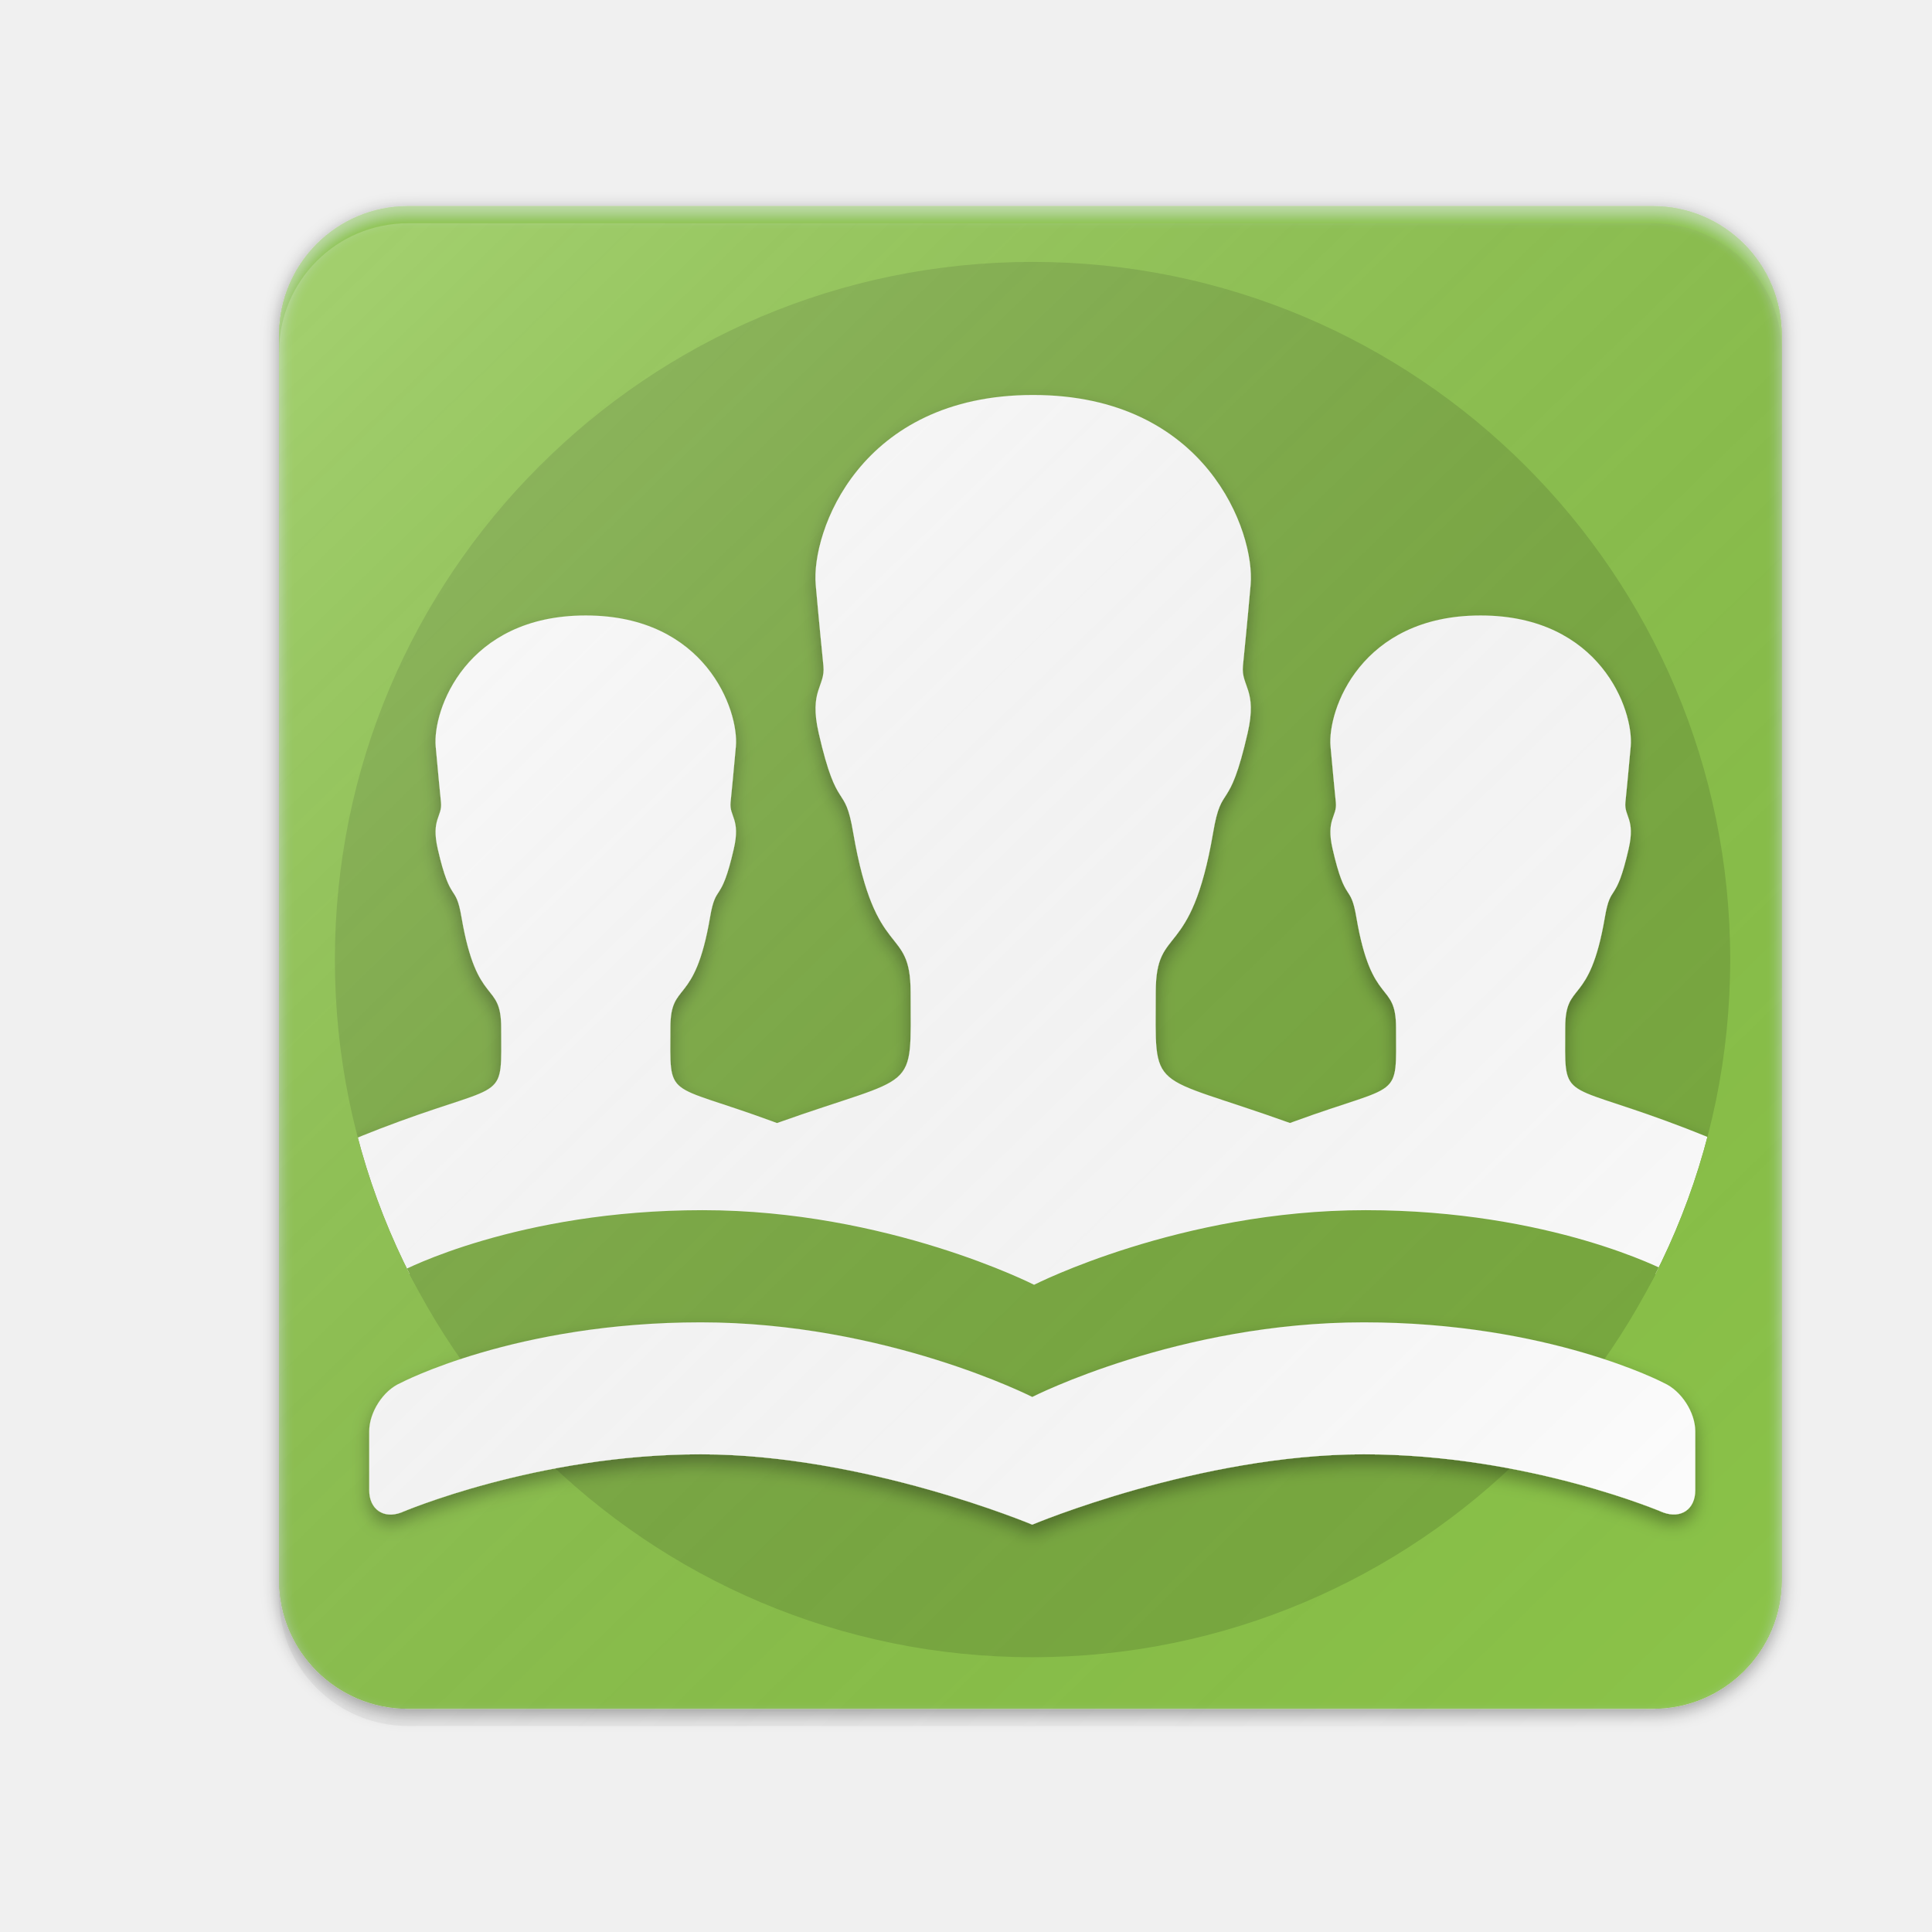
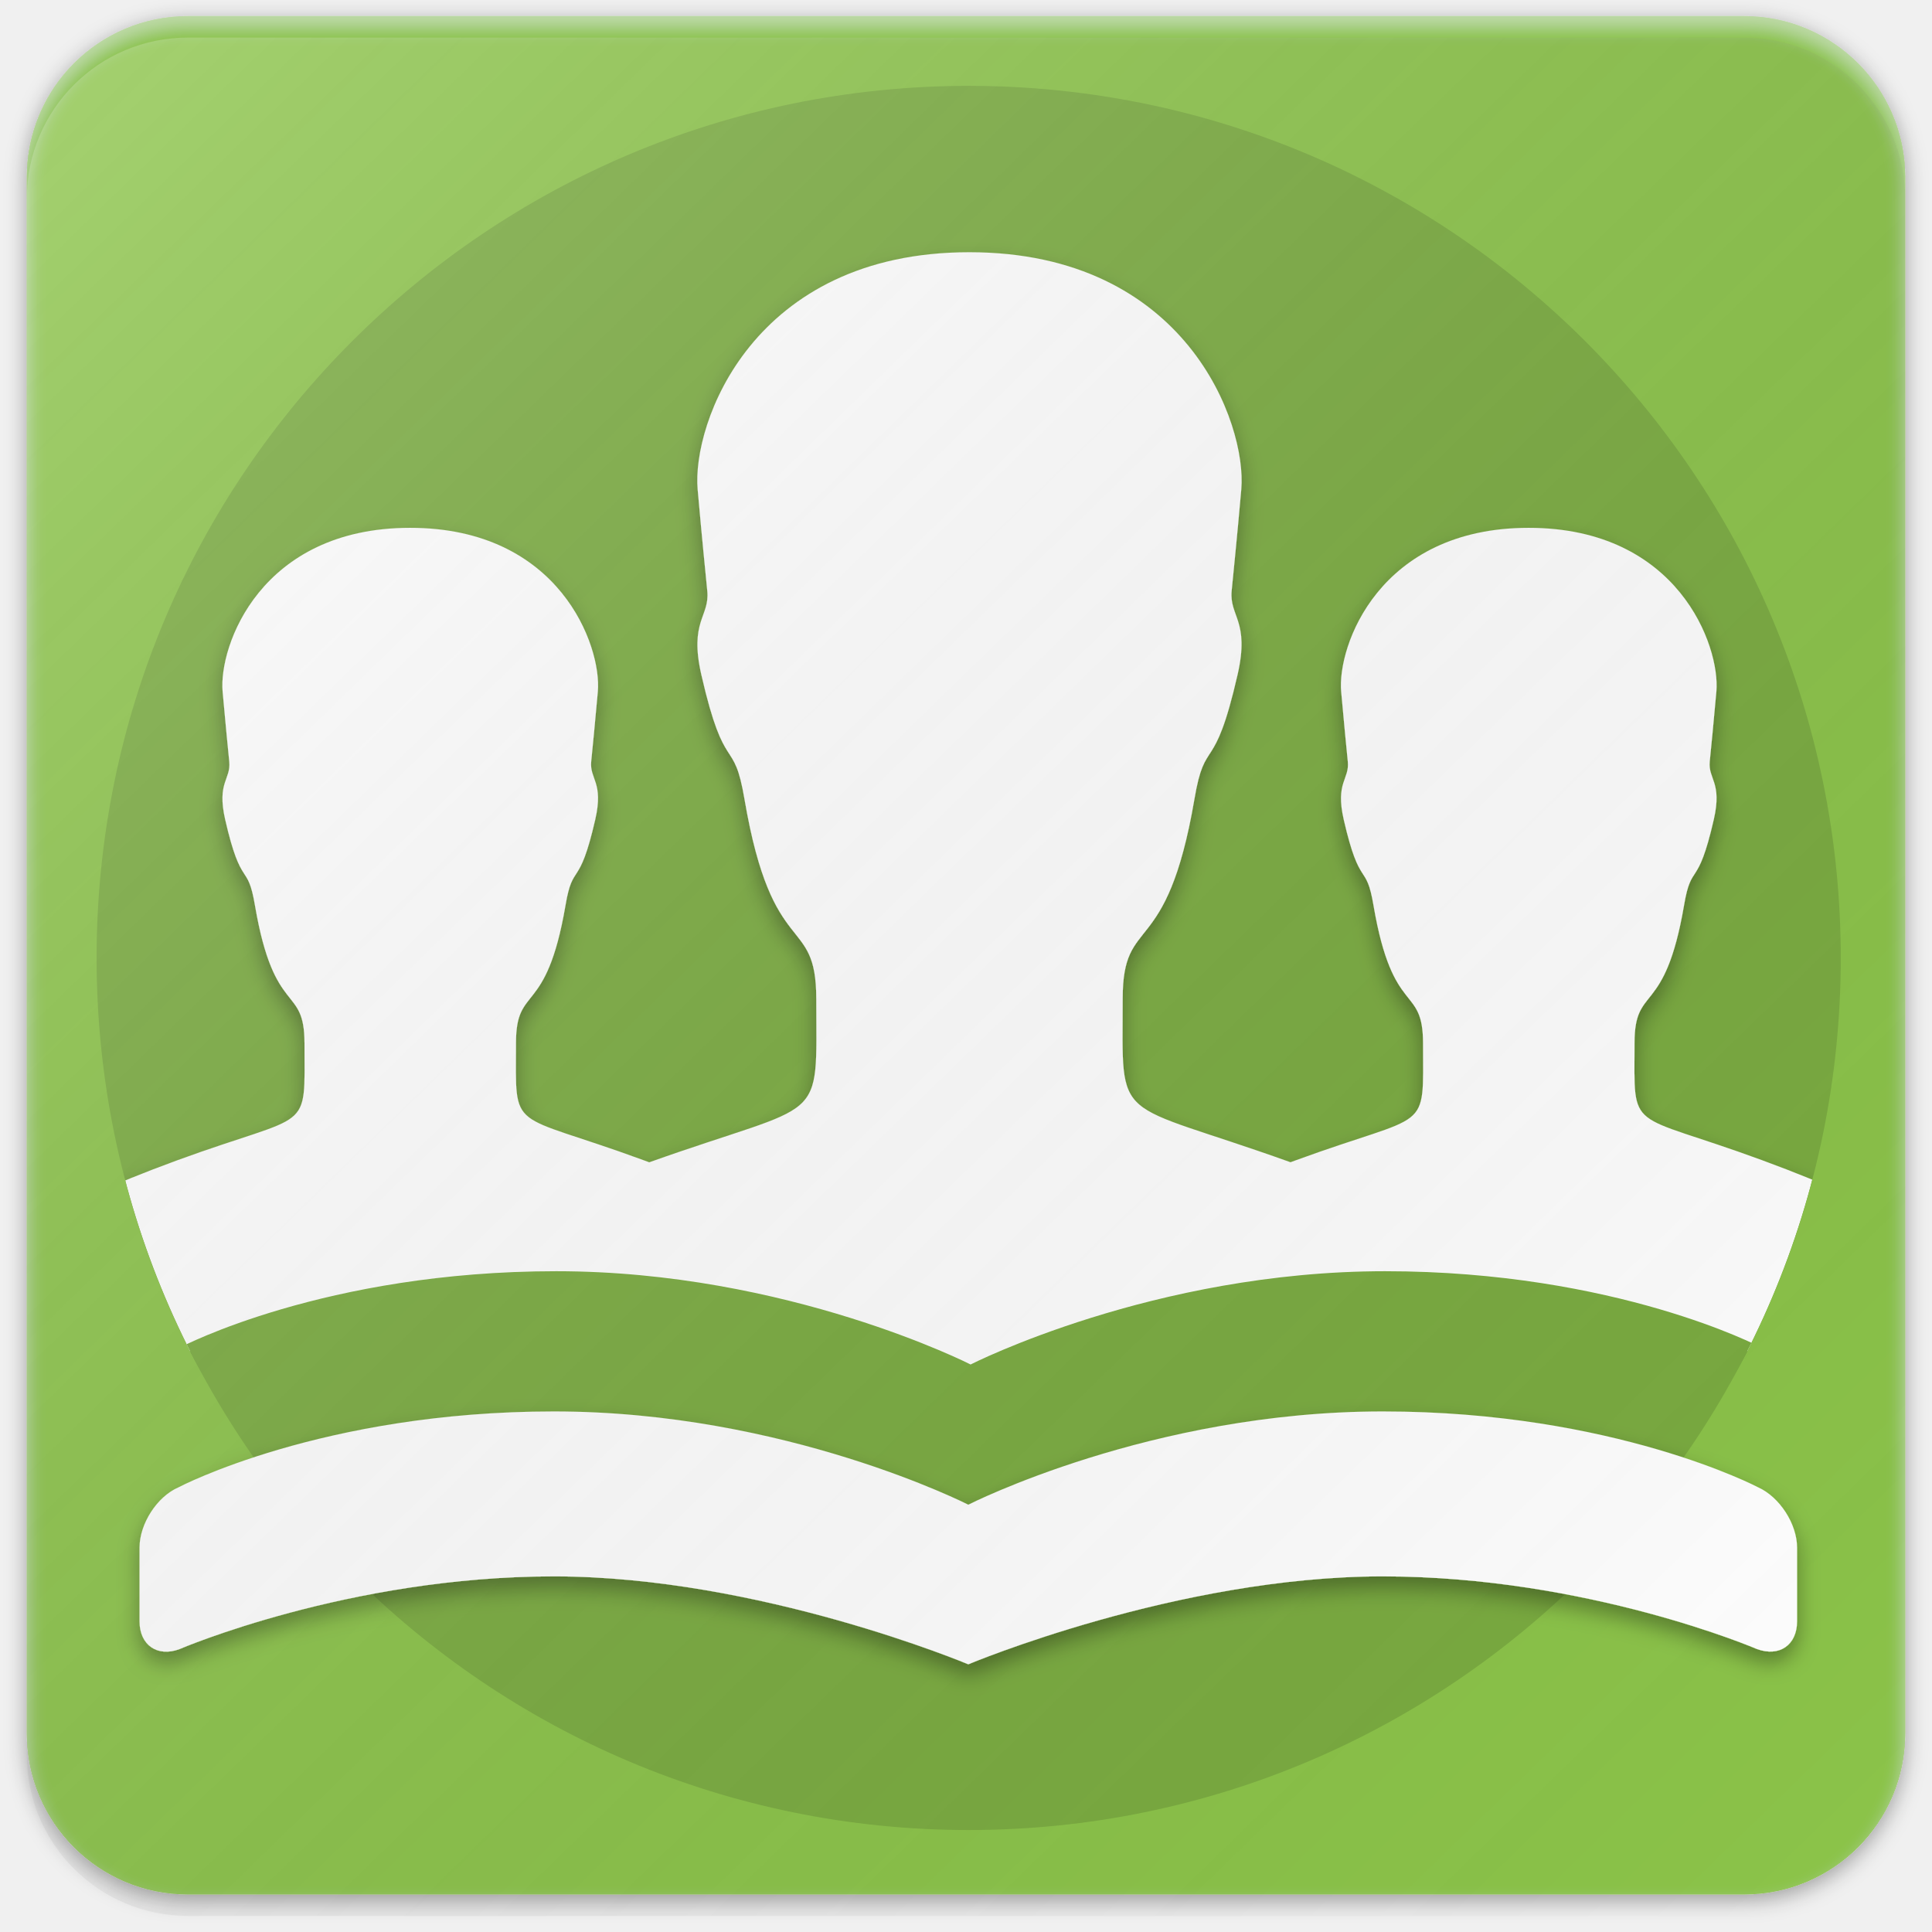
- <svg xmlns="http://www.w3.org/2000/svg" xmlns:xlink="http://www.w3.org/1999/xlink" width="450px" height="450px" viewBox="0 0 450 450" version="1.1">
+ <svg xmlns="http://www.w3.org/2000/svg" xmlns:xlink="http://www.w3.org/1999/xlink" width="360px" height="360px" viewBox="0 0 360 360" version="1.1">
  <defs>
    <filter x="-50%" y="-50%" width="200%" height="200%" filterUnits="objectBoundingBox" id="filter-1">
      <feOffset dx="0" dy="1" in="SourceAlpha" result="shadowOffsetOuter1" />
      <feGaussianBlur stdDeviation="2" in="shadowOffsetOuter1" result="shadowBlurOuter1" />
      <feColorMatrix values="0 0 0 0 0   0 0 0 0 0   0 0 0 0 0  0 0 0 0.35 0" in="shadowBlurOuter1" type="matrix" result="shadowMatrixOuter1" />
      <feOffset dx="0" dy="2" in="SourceAlpha" result="shadowOffsetInner1" />
      <feGaussianBlur stdDeviation="1.5" in="shadowOffsetInner1" result="shadowBlurInner1" />
      <feComposite in="shadowBlurInner1" in2="SourceAlpha" operator="arithmetic" k2="-1" k3="1" result="shadowInnerInner1" />
      <feColorMatrix values="0 0 0 0 1   0 0 0 0 1   0 0 0 0 1  0 0 0 0.35 0" in="shadowInnerInner1" type="matrix" result="shadowMatrixInner1" />
      <feMerge>
        <feMergeNode in="shadowMatrixOuter1" />
        <feMergeNode in="SourceGraphic" />
        <feMergeNode in="shadowMatrixInner1" />
      </feMerge>
    </filter>
    <filter x="-50%" y="-50%" width="200%" height="200%" filterUnits="objectBoundingBox" id="filter-2">
      <feOffset dx="0" dy="2" in="SourceAlpha" result="shadowOffsetOuter1" />
      <feGaussianBlur stdDeviation="2" in="shadowOffsetOuter1" result="shadowBlurOuter1" />
      <feColorMatrix values="0 0 0 0 0   0 0 0 0 0   0 0 0 0 0  0 0 0 0.35 0" in="shadowBlurOuter1" type="matrix" result="shadowMatrixOuter1" />
      <feMerge>
        <feMergeNode in="shadowMatrixOuter1" />
        <feMergeNode in="SourceGraphic" />
      </feMerge>
    </filter>
    <circle id="path-3" cx="162.5" cy="162.5" r="162.5" />
    <path d="M162.5,325 C252.246,325 325,252.246 325,162.5 C325,72.754 252.246,0 162.5,0 C72.754,0 0,72.754 0,162.5 C0,252.246 72.754,325 162.5,325 Z M162.858,238.253 C162.858,238.253 196.939,220.873 240.073,220.873 C283.206,220.873 310.007,235.005 310.007,235.005 C314.028,236.799 317.288,241.837 317.288,246.261 L317.288,268.892 C317.288,273.314 313.965,275.586 309.811,274.055 C309.811,274.055 278.33,260.516 240.073,260.516 C201.815,260.516 162.858,276.899 162.858,276.899 L162.858,238.253 Z M8.427,246.248 C8.427,241.833 11.668,236.734 15.733,234.994 C15.733,234.994 42.509,220.873 85.643,220.873 C128.776,220.873 162.858,238.253 162.858,238.253 L162.858,277.76 C162.858,277.76 123.9,261.378 85.643,261.378 C47.385,261.378 15.891,274.921 15.891,274.921 C11.769,276.489 8.427,274.185 8.427,269.766 L8.427,246.248 Z" id="path-5" />
    <filter x="-50%" y="-50%" width="200%" height="200%" filterUnits="objectBoundingBox" id="filter-7">
      <feOffset dx="0" dy="2" in="SourceAlpha" result="shadowOffsetOuter1" />
      <feGaussianBlur stdDeviation="2" in="shadowOffsetOuter1" result="shadowBlurOuter1" />
      <feColorMatrix values="0 0 0 0 0   0 0 0 0 0   0 0 0 0 0  0 0 0 0.35 0" in="shadowBlurOuter1" type="matrix" result="shadowMatrixOuter1" />
      <feMerge>
        <feMergeNode in="shadowMatrixOuter1" />
        <feMergeNode in="SourceGraphic" />
      </feMerge>
    </filter>
    <linearGradient x1="4.045%" y1="2.439%" x2="95.805%" y2="96.797%" id="linearGradient-8">
      <stop stop-color="#FFFFFF" stop-opacity="0.2" offset="0%" />
      <stop stop-color="#000000" stop-opacity="0" offset="100%" />
    </linearGradient>
  </defs>
  <g id="Page-1" stroke="none" stroke-width="1" fill="none" fill-rule="evenodd">
    <g id="v3.3-copy">
-       <rect id="Color" fill="#8BC34A" filter="url(#filter-1)" x="65" y="48" width="350" height="350" rx="30" />
-       <circle id="Border" fill-opacity="0.123" fill="#000000" cx="240.5" cy="223.5" r="162.5" />
-       <path d="M240.43,325.381 C240.43,325.381 274.512,308 317.645,308 C360.779,308 387.579,322.132 387.579,322.132 C391.6,323.926 394.86,328.968 394.86,333.389 L394.86,347.112 C394.86,351.535 391.537,353.808 387.384,352.276 C387.384,352.276 355.903,338.738 317.645,338.738 C279.388,338.738 240.43,355.121 240.43,355.121 L240.43,325.381 Z M86,333.389 C86,328.966 89.24,323.861 93.306,322.122 C93.306,322.122 120.082,308 163.215,308 C206.348,308 240.43,325.381 240.43,325.381 L240.43,355.121 C240.43,355.121 201.472,338.738 163.215,338.738 C124.958,338.738 93.464,352.281 93.464,352.281 C89.342,353.849 86,351.533 86,347.112 L86,333.389 Z" id="Book" fill="#FFFFFF" filter="url(#filter-2)" />
-       <g id="People" transform="translate(78, 61)">
+       <rect id="Color" fill="#8BC34A" filter="url(#filter-1)" x="5" y="3" width="350" height="350" rx="30" />
+       <circle id="Border" fill-opacity="0.123" fill="#000000" cx="180.5" cy="178.5" r="162.5" />
+       <path d="M180.43,280.381 C180.43,280.381 214.512,263 257.645,263 C300.779,263 327.579,277.132 327.579,277.132 C331.6,278.926 334.86,283.968 334.86,288.389 L334.86,302.112 C334.86,306.535 331.537,308.808 327.384,307.276 C327.384,307.276 295.903,293.738 257.645,293.738 C219.388,293.738 180.43,310.121 180.43,310.121 L180.43,280.381 Z M26,288.389 C26,283.966 29.24,278.861 33.306,277.122 C33.306,277.122 60.082,263 103.215,263 C146.348,263 180.43,280.381 180.43,280.381 L180.43,310.121 C180.43,310.121 141.472,293.738 103.215,293.738 C64.958,293.738 33.464,307.281 33.464,307.281 C29.342,308.849 26,306.533 26,302.112 L26,288.389 Z" id="Book" fill="#FFFFFF" filter="url(#filter-2)" />
+       <g id="People" transform="translate(18, 16)">
        <mask id="mask-4" fill="white">
          <use xlink:href="#path-3" />
        </mask>
        <use id="Mask" xlink:href="#path-3" />
        <g mask="url(#mask-4)">
          <mask id="mask-6" fill="white">
            <use xlink:href="#path-5" />
          </mask>
          <use id="Mask" fill-opacity="0" fill="#2F2F2F" xlink:href="#path-5" />
          <path d="M222.465,200.569 C189.069,188.593 191.198,194.079 191.198,170.073 C191.198,154.041 199.355,163.359 204.562,132.917 C206.587,120.937 208.207,128.924 212.603,109.71 C214.917,99.639 211.041,98.887 211.504,94.083 C211.967,89.28 212.43,84.997 213.297,75.158 C214.339,63.005 203.058,31 162.62,31 C122.182,31 110.901,63.005 112.001,75.216 C112.868,84.997 113.331,89.338 113.794,94.141 C114.257,98.945 110.381,99.697 112.695,109.767 C117.091,128.924 118.711,120.937 120.736,132.975 C125.943,163.417 134.1,154.099 134.1,170.131 C134.1,194.159 136.223,188.725 102.977,200.581 C102.598,200.44 102.214,200.298 101.826,200.155 C76.591,190.887 78.148,195.401 78.148,178.344 C78.148,167.279 83.778,173.711 87.372,152.699 C88.769,144.43 89.887,149.943 92.922,136.681 C94.519,129.73 91.844,129.211 92.163,125.895 C92.483,122.58 92.802,119.624 93.401,112.833 C94.12,104.444 86.334,82.354 58.423,82.354 C30.512,82.354 22.726,104.444 23.484,112.873 C24.083,119.624 24.403,122.62 24.722,125.935 C25.042,129.251 22.366,129.77 23.963,136.721 C26.998,149.943 28.116,144.43 29.514,152.739 C33.107,173.751 38.737,167.319 38.737,178.384 C38.737,195.481 40.295,190.967 15.059,200.195 C-10.576,209.582 -16.645,215.374 -17.324,219.728 C-18.242,225.201 -18.242,235.747 -18.242,235.747 L52.206,235.747 C51.546,243.669 51.546,253.239 51.546,253.239 L162.62,253.239 L273.694,253.239 C273.694,253.239 273.694,243.692 273.065,235.747 L343.512,235.747 C343.512,235.747 343.512,225.201 342.633,219.689 C341.914,215.334 335.885,209.582 310.25,200.155 C285.015,190.887 286.572,195.401 286.572,178.344 C286.572,167.279 292.202,173.711 295.796,152.699 C297.193,144.43 298.311,149.943 301.346,136.681 C302.943,129.73 300.268,129.211 300.587,125.895 C300.907,122.58 301.226,119.624 301.825,112.833 C302.544,104.444 294.757,82.354 266.847,82.354 C238.936,82.354 231.149,104.444 231.908,112.873 C232.507,119.624 232.827,122.62 233.146,125.935 C233.465,129.251 230.79,129.77 232.387,136.721 C235.422,149.943 236.54,144.43 237.938,152.739 C241.531,173.751 247.161,167.319 247.161,178.384 C247.161,195.481 248.719,190.967 223.483,200.195 C223.14,200.32 222.801,200.445 222.465,200.569 Z" fill="#FFFFFF" filter="url(#filter-7)" mask="url(#mask-6)" />
        </g>
      </g>
-       <rect id="Finish" fill="url(#linearGradient-8)" x="65" y="52" width="350" height="350" rx="30" />
+       <rect id="Finish" fill="url(#linearGradient-8)" x="5" y="7" width="350" height="350" rx="30" />
    </g>
  </g>
</svg>
